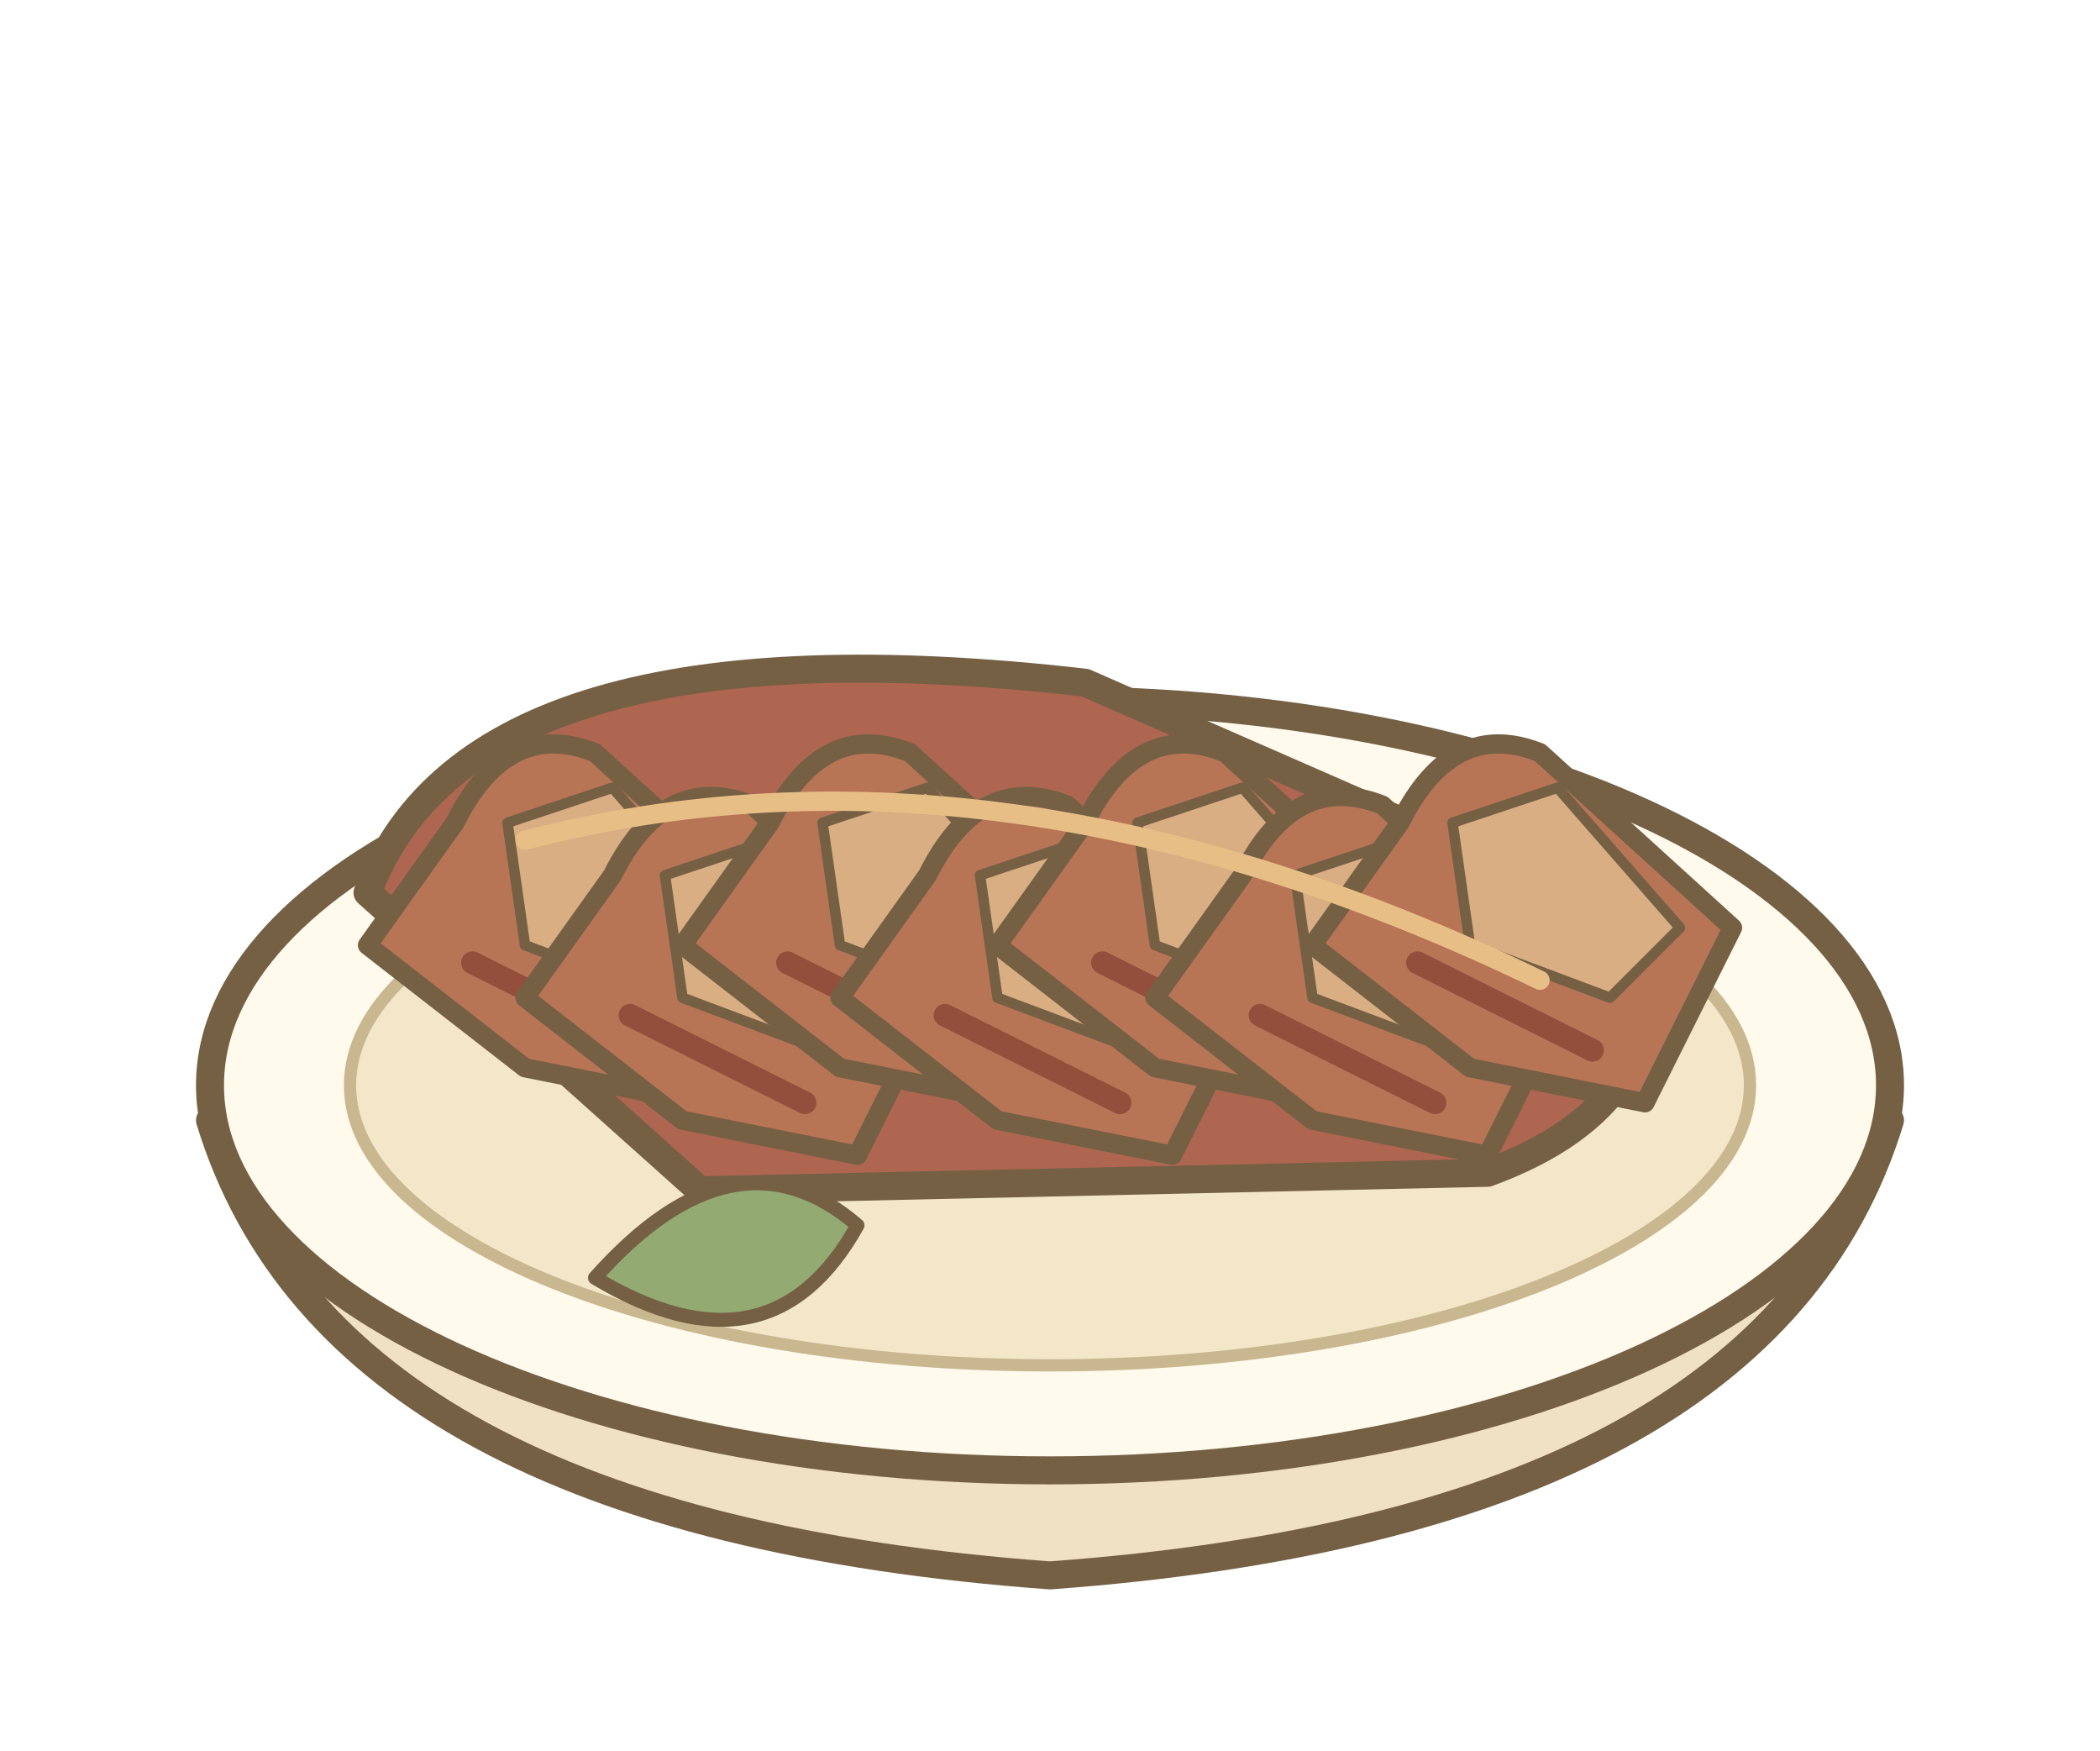
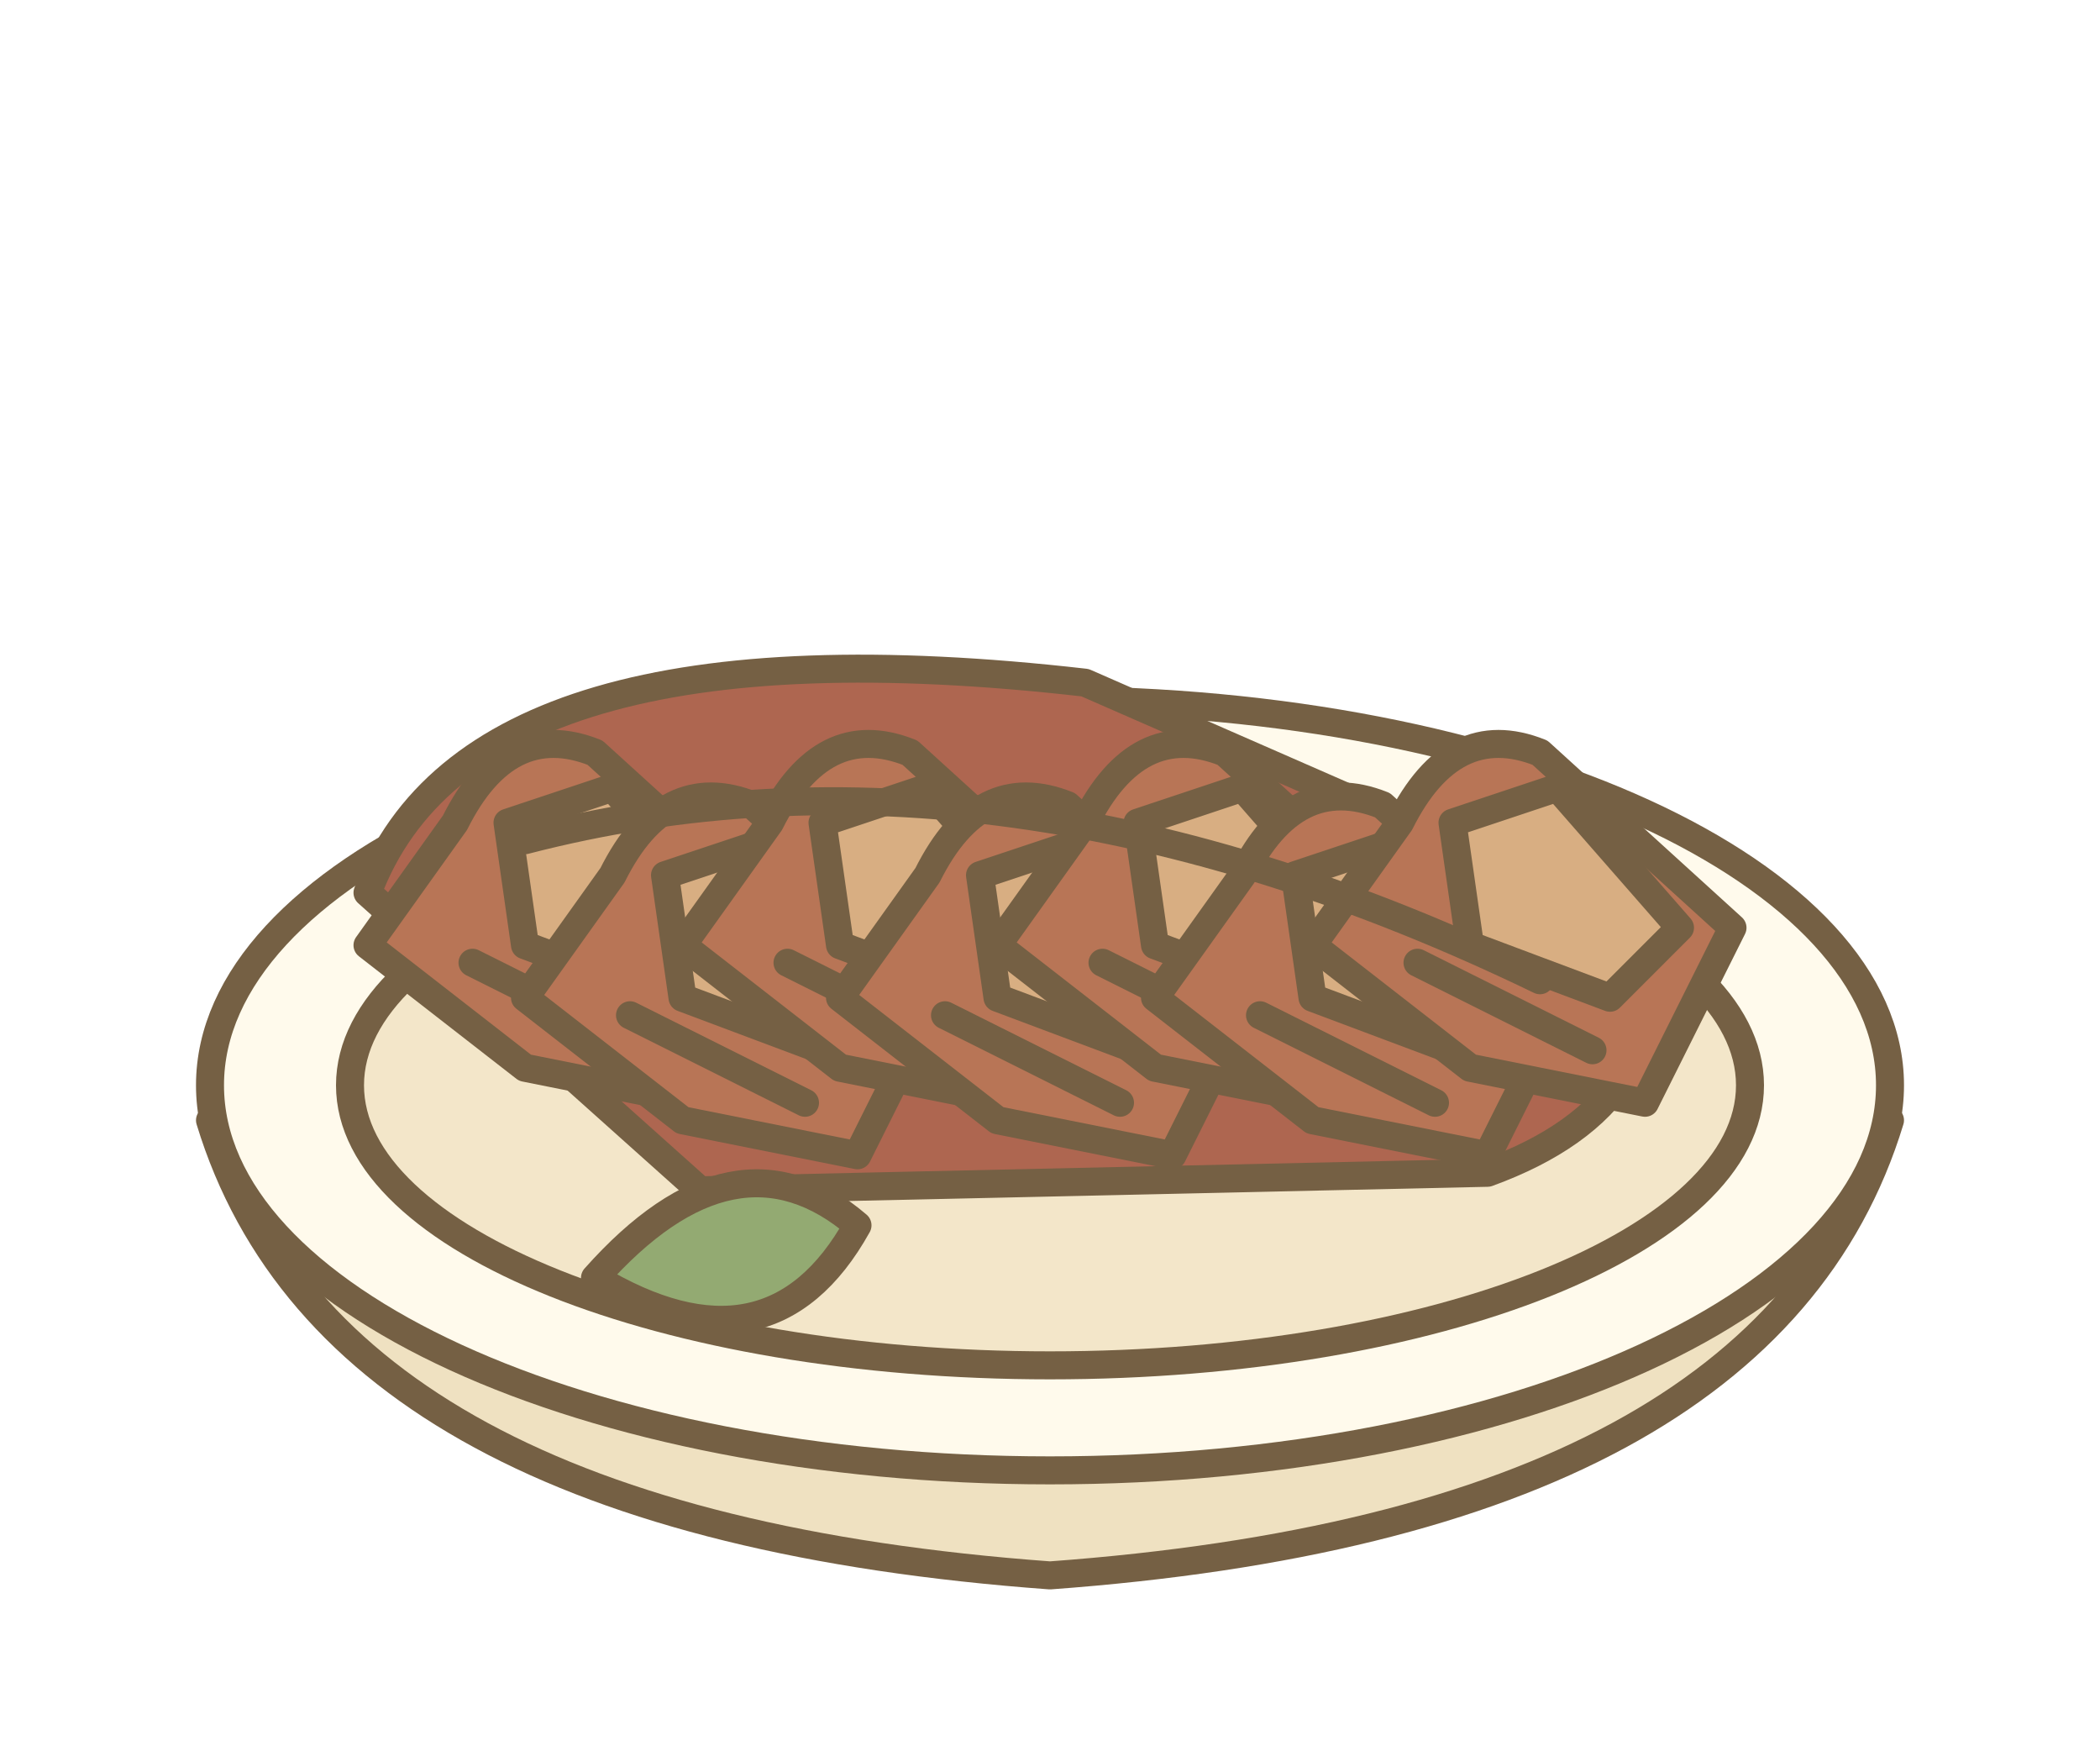
<svg xmlns="http://www.w3.org/2000/svg" width="120" height="100" viewBox="0 0 120 100">
  <g stroke-linecap="round" stroke-linejoin="round">
-     <path d="M12 64 Q19 87 60 90 Q101 87 108 64Z" fill="#EFE1C1" stroke="#756044" stroke-width="1.6" />
-     <ellipse cx="60" cy="62" rx="48" ry="22" fill="#FFFAEC" stroke="#756044" stroke-width="1.6" />
-     <ellipse cx="60" cy="62" rx="40" ry="16" fill="#F3E6C9" stroke="#C9B78F" stroke-width="0.7" />
-     <path d="M21 51 Q27 35 62 39 L94 53 Q96 63 85 67 L40 68Z" fill="#AE6650" stroke="#756044" stroke-width="1.6" />
-     <path d="M26 47 Q29 41 34 43 l11 10 -5 10 -10 -2 -9 -7Z" fill="#B87556" stroke="#756044" stroke-width="1.1" />
-     <path d="M29 47 l6 -2 7 8 -4 4 -8 -3Z" fill="#D8AE82" stroke="#756044" stroke-width="0.6" />
-     <path d="M27 55 l10 5" fill="none" stroke="#944F3C" stroke-width="1.3" />
-     <path d="M35 50 Q38 44 43 46 l11 10 -5 10 -10 -2 -9 -7Z" fill="#B87556" stroke="#756044" stroke-width="1.1" />
-     <path d="M38 50 l6 -2 7 8 -4 4 -8 -3Z" fill="#D8AE82" stroke="#756044" stroke-width="0.6" />
-     <path d="M36 58 l10 5" fill="none" stroke="#944F3C" stroke-width="1.3" />
-     <path d="M44 47 Q47 41 52 43 l11 10 -5 10 -10 -2 -9 -7Z" fill="#B87556" stroke="#756044" stroke-width="1.1" />
-     <path d="M47 47 l6 -2 7 8 -4 4 -8 -3Z" fill="#D8AE82" stroke="#756044" stroke-width="0.6" />
-     <path d="M45 55 l10 5" fill="none" stroke="#944F3C" stroke-width="1.3" />
-     <path d="M53 50 Q56 44 61 46 l11 10 -5 10 -10 -2 -9 -7Z" fill="#B87556" stroke="#756044" stroke-width="1.1" />
-     <path d="M56 50 l6 -2 7 8 -4 4 -8 -3Z" fill="#D8AE82" stroke="#756044" stroke-width="0.6" />
-     <path d="M54 58 l10 5" fill="none" stroke="#944F3C" stroke-width="1.3" />
-     <path d="M62 47 Q65 41 70 43 l11 10 -5 10 -10 -2 -9 -7Z" fill="#B87556" stroke="#756044" stroke-width="1.1" />
-     <path d="M65 47 l6 -2 7 8 -4 4 -8 -3Z" fill="#D8AE82" stroke="#756044" stroke-width="0.6" />
-     <path d="M63 55 l10 5" fill="none" stroke="#944F3C" stroke-width="1.3" />
-     <path d="M71 50 Q74 44 79 46 l11 10 -5 10 -10 -2 -9 -7Z" fill="#B87556" stroke="#756044" stroke-width="1.1" />
-     <path d="M74 50 l6 -2 7 8 -4 4 -8 -3Z" fill="#D8AE82" stroke="#756044" stroke-width="0.6" />
-     <path d="M72 58 l10 5" fill="none" stroke="#944F3C" stroke-width="1.3" />
-     <path d="M80 47 Q83 41 88 43 l11 10 -5 10 -10 -2 -9 -7Z" fill="#B87556" stroke="#756044" stroke-width="1.1" />
-     <path d="M83 47 l6 -2 7 8 -4 4 -8 -3Z" fill="#D8AE82" stroke="#756044" stroke-width="0.6" />
-     <path d="M81 55 l10 5" fill="none" stroke="#944F3C" stroke-width="1.3" />
-     <path d="M30 48 Q57 41 88 56" fill="none" stroke="#E7BF86" stroke-width="1.1" />
-     <path d="M34 73 Q42 64 49 70 Q44 79 34 73Z" fill="#93AA72" stroke="#756044" stroke-width="0.8" />
+     <path d="M12 64 Q19 87 60 90 Q101 87 108 64Z" fill="#EFE1C1" stroke="#756044" stroke-width="1.6" stroke-linecap="round" stroke-linejoin="round" />
+     <ellipse cx="60" cy="62" rx="48" ry="22" fill="#FFFAEC" stroke="#756044" stroke-width="1.6" stroke-linecap="round" stroke-linejoin="round" />
+     <ellipse cx="60" cy="62" rx="40" ry="16" fill="#F3E6C9" stroke="#756044" stroke-width="1.6" stroke-linecap="round" stroke-linejoin="round" />
+     <path d="M21 51 Q27 35 62 39 L94 53 Q96 63 85 67 L40 68Z" fill="#AE6650" stroke="#756044" stroke-width="1.6" stroke-linecap="round" stroke-linejoin="round" />
+     <path d="M26 47 Q29 41 34 43 l11 10 -5 10 -10 -2 -9 -7Z" fill="#B87556" stroke="#756044" stroke-width="1.6" stroke-linecap="round" stroke-linejoin="round" />
+     <path d="M29 47 l6 -2 7 8 -4 4 -8 -3Z" fill="#D8AE82" stroke="#756044" stroke-width="1.6" stroke-linecap="round" stroke-linejoin="round" />
+     <path d="M27 55 l10 5" fill="none" stroke="#756044" stroke-width="1.6" stroke-linecap="round" stroke-linejoin="round" />
+     <path d="M35 50 Q38 44 43 46 l11 10 -5 10 -10 -2 -9 -7Z" fill="#B87556" stroke="#756044" stroke-width="1.6" stroke-linecap="round" stroke-linejoin="round" />
+     <path d="M38 50 l6 -2 7 8 -4 4 -8 -3Z" fill="#D8AE82" stroke="#756044" stroke-width="1.6" stroke-linecap="round" stroke-linejoin="round" />
+     <path d="M36 58 l10 5" fill="none" stroke="#756044" stroke-width="1.6" stroke-linecap="round" stroke-linejoin="round" />
+     <path d="M44 47 Q47 41 52 43 l11 10 -5 10 -10 -2 -9 -7Z" fill="#B87556" stroke="#756044" stroke-width="1.6" stroke-linecap="round" stroke-linejoin="round" />
+     <path d="M47 47 l6 -2 7 8 -4 4 -8 -3Z" fill="#D8AE82" stroke="#756044" stroke-width="1.6" stroke-linecap="round" stroke-linejoin="round" />
+     <path d="M45 55 l10 5" fill="none" stroke="#756044" stroke-width="1.6" stroke-linecap="round" stroke-linejoin="round" />
+     <path d="M53 50 Q56 44 61 46 l11 10 -5 10 -10 -2 -9 -7Z" fill="#B87556" stroke="#756044" stroke-width="1.6" stroke-linecap="round" stroke-linejoin="round" />
+     <path d="M56 50 l6 -2 7 8 -4 4 -8 -3Z" fill="#D8AE82" stroke="#756044" stroke-width="1.6" stroke-linecap="round" stroke-linejoin="round" />
+     <path d="M54 58 l10 5" fill="none" stroke="#756044" stroke-width="1.6" stroke-linecap="round" stroke-linejoin="round" />
+     <path d="M62 47 Q65 41 70 43 l11 10 -5 10 -10 -2 -9 -7Z" fill="#B87556" stroke="#756044" stroke-width="1.6" stroke-linecap="round" stroke-linejoin="round" />
+     <path d="M65 47 l6 -2 7 8 -4 4 -8 -3Z" fill="#D8AE82" stroke="#756044" stroke-width="1.6" stroke-linecap="round" stroke-linejoin="round" />
+     <path d="M63 55 l10 5" fill="none" stroke="#756044" stroke-width="1.6" stroke-linecap="round" stroke-linejoin="round" />
+     <path d="M71 50 Q74 44 79 46 l11 10 -5 10 -10 -2 -9 -7Z" fill="#B87556" stroke="#756044" stroke-width="1.6" stroke-linecap="round" stroke-linejoin="round" />
+     <path d="M74 50 l6 -2 7 8 -4 4 -8 -3Z" fill="#D8AE82" stroke="#756044" stroke-width="1.6" stroke-linecap="round" stroke-linejoin="round" />
+     <path d="M72 58 l10 5" fill="none" stroke="#756044" stroke-width="1.6" stroke-linecap="round" stroke-linejoin="round" />
+     <path d="M80 47 Q83 41 88 43 l11 10 -5 10 -10 -2 -9 -7Z" fill="#B87556" stroke="#756044" stroke-width="1.6" stroke-linecap="round" stroke-linejoin="round" />
+     <path d="M83 47 l6 -2 7 8 -4 4 -8 -3Z" fill="#D8AE82" stroke="#756044" stroke-width="1.6" stroke-linecap="round" stroke-linejoin="round" />
+     <path d="M81 55 l10 5" fill="none" stroke="#756044" stroke-width="1.6" stroke-linecap="round" stroke-linejoin="round" />
+     <path d="M30 48 Q57 41 88 56" fill="none" stroke="#756044" stroke-width="1.6" stroke-linecap="round" stroke-linejoin="round" />
+     <path d="M34 73 Q42 64 49 70 Q44 79 34 73Z" fill="#93AA72" stroke="#756044" stroke-width="1.6" stroke-linecap="round" stroke-linejoin="round" />
  </g>
</svg>
